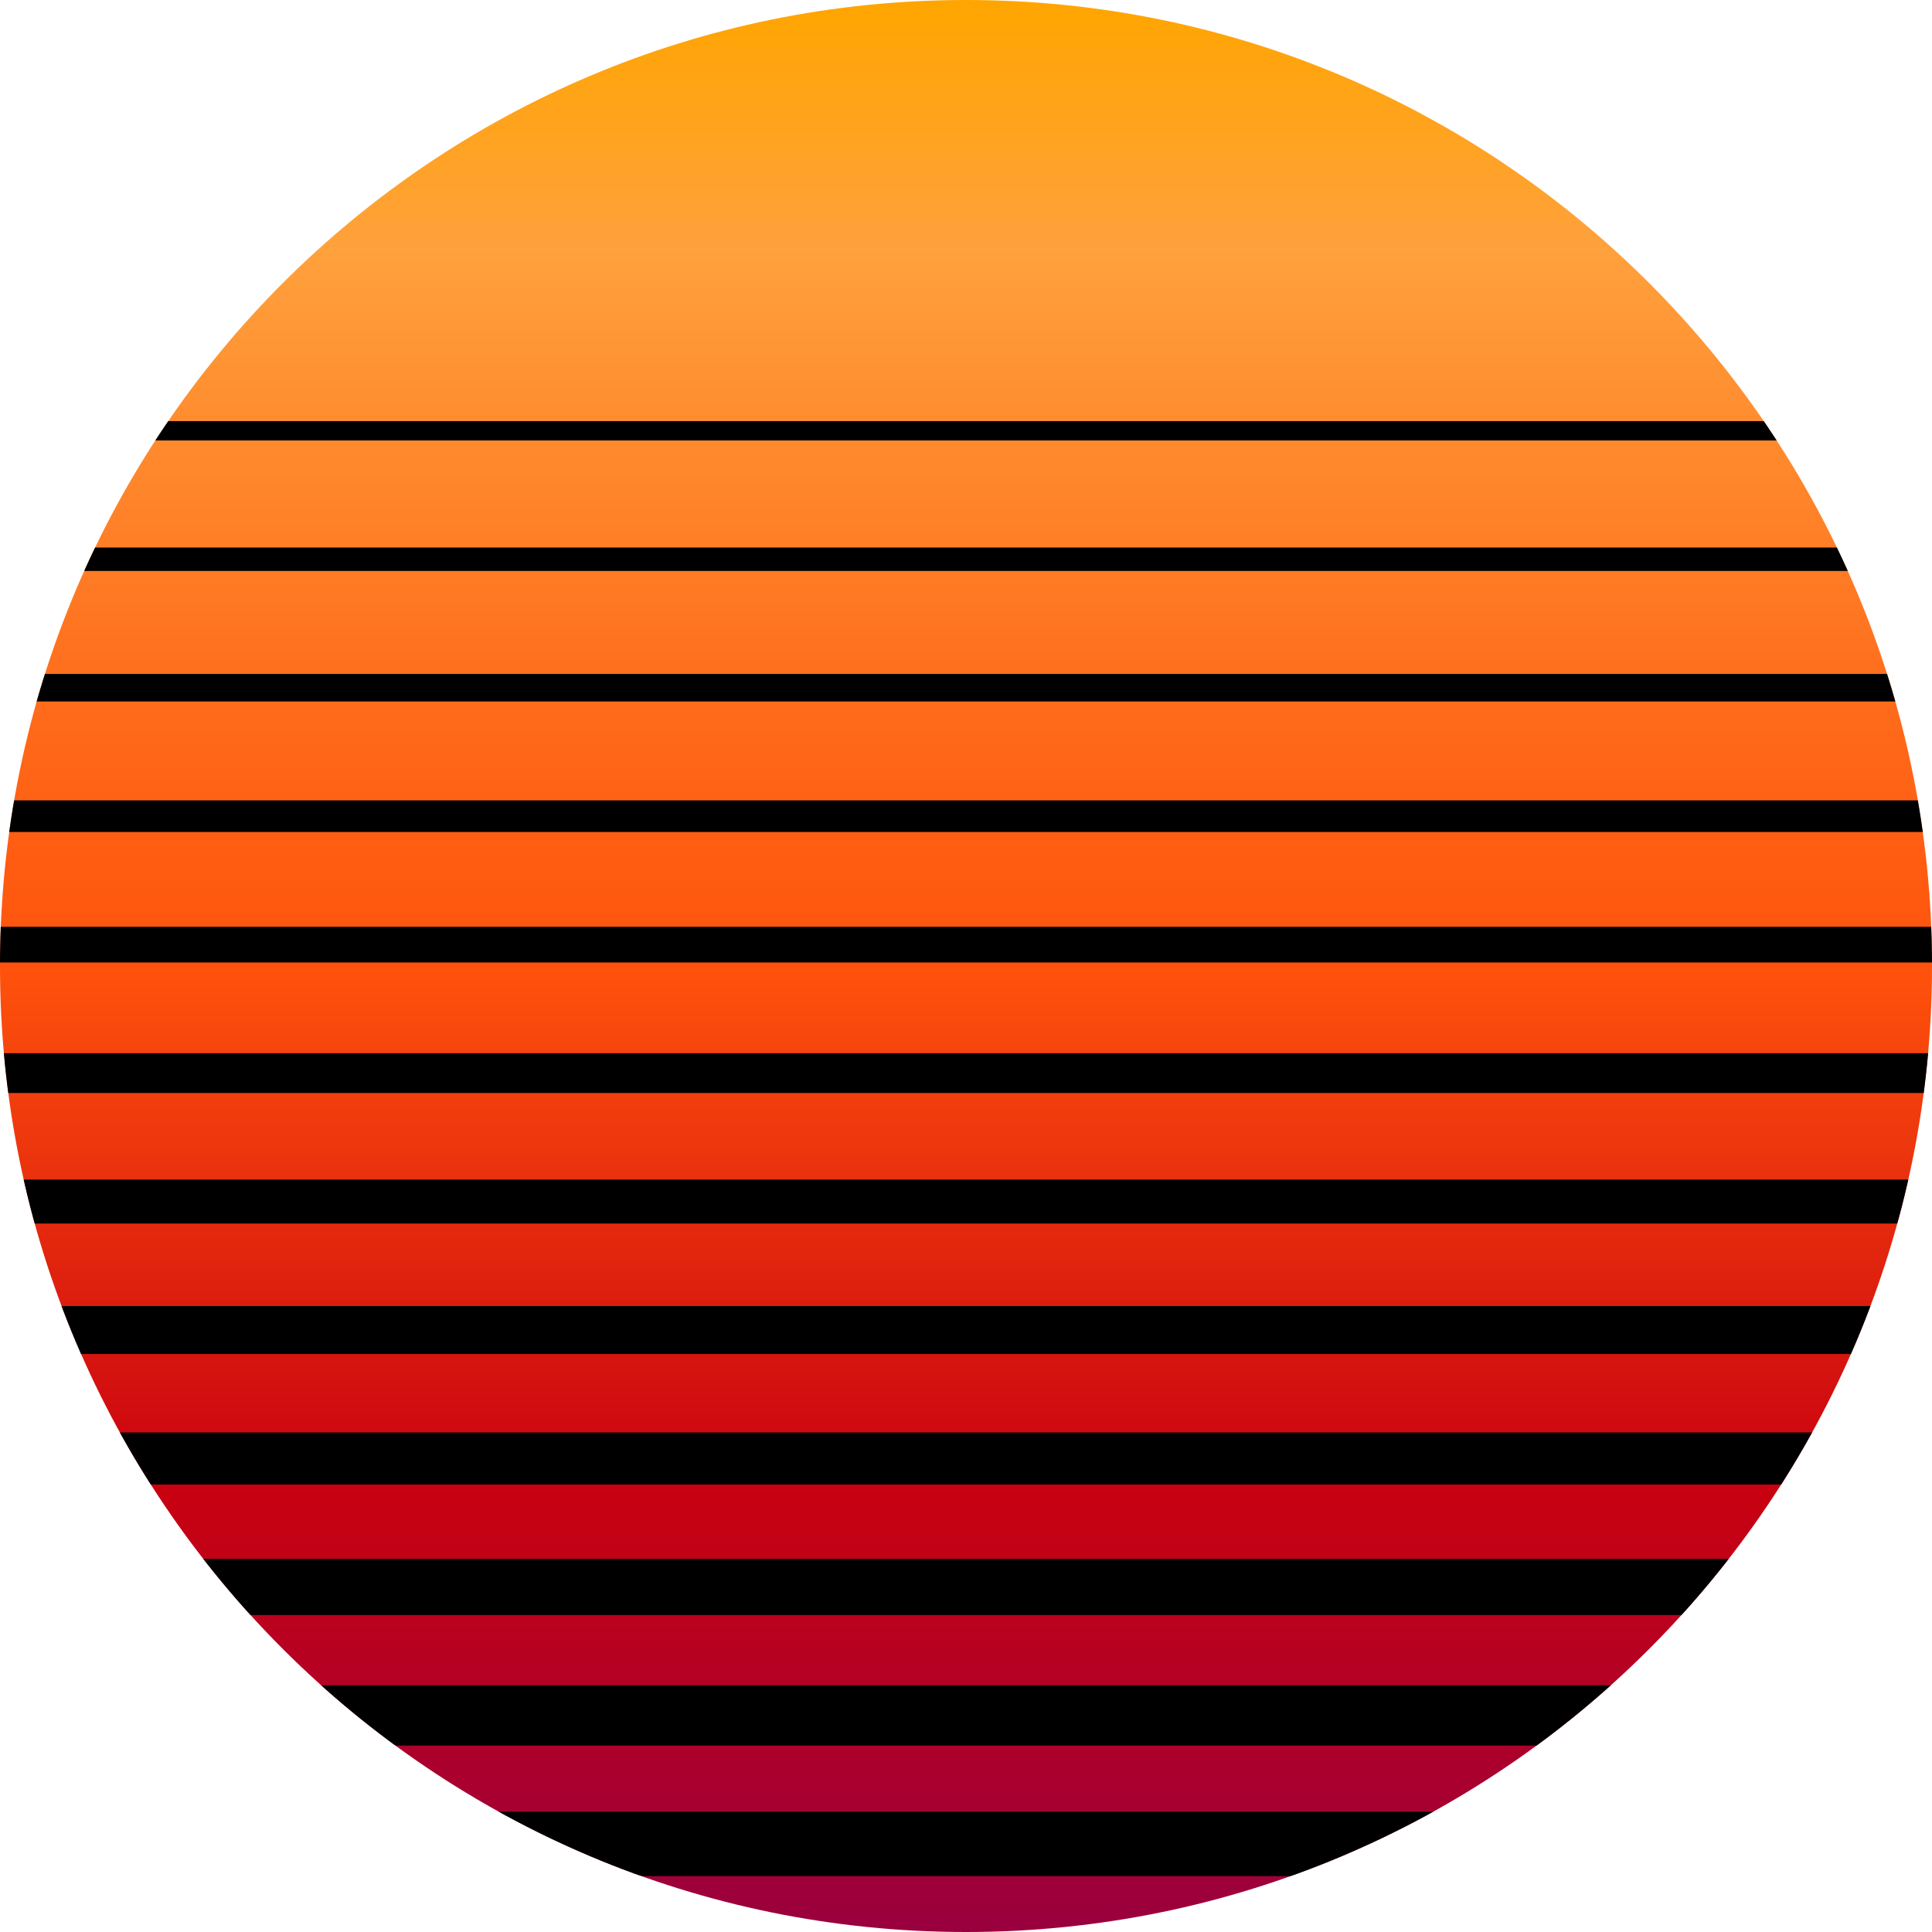
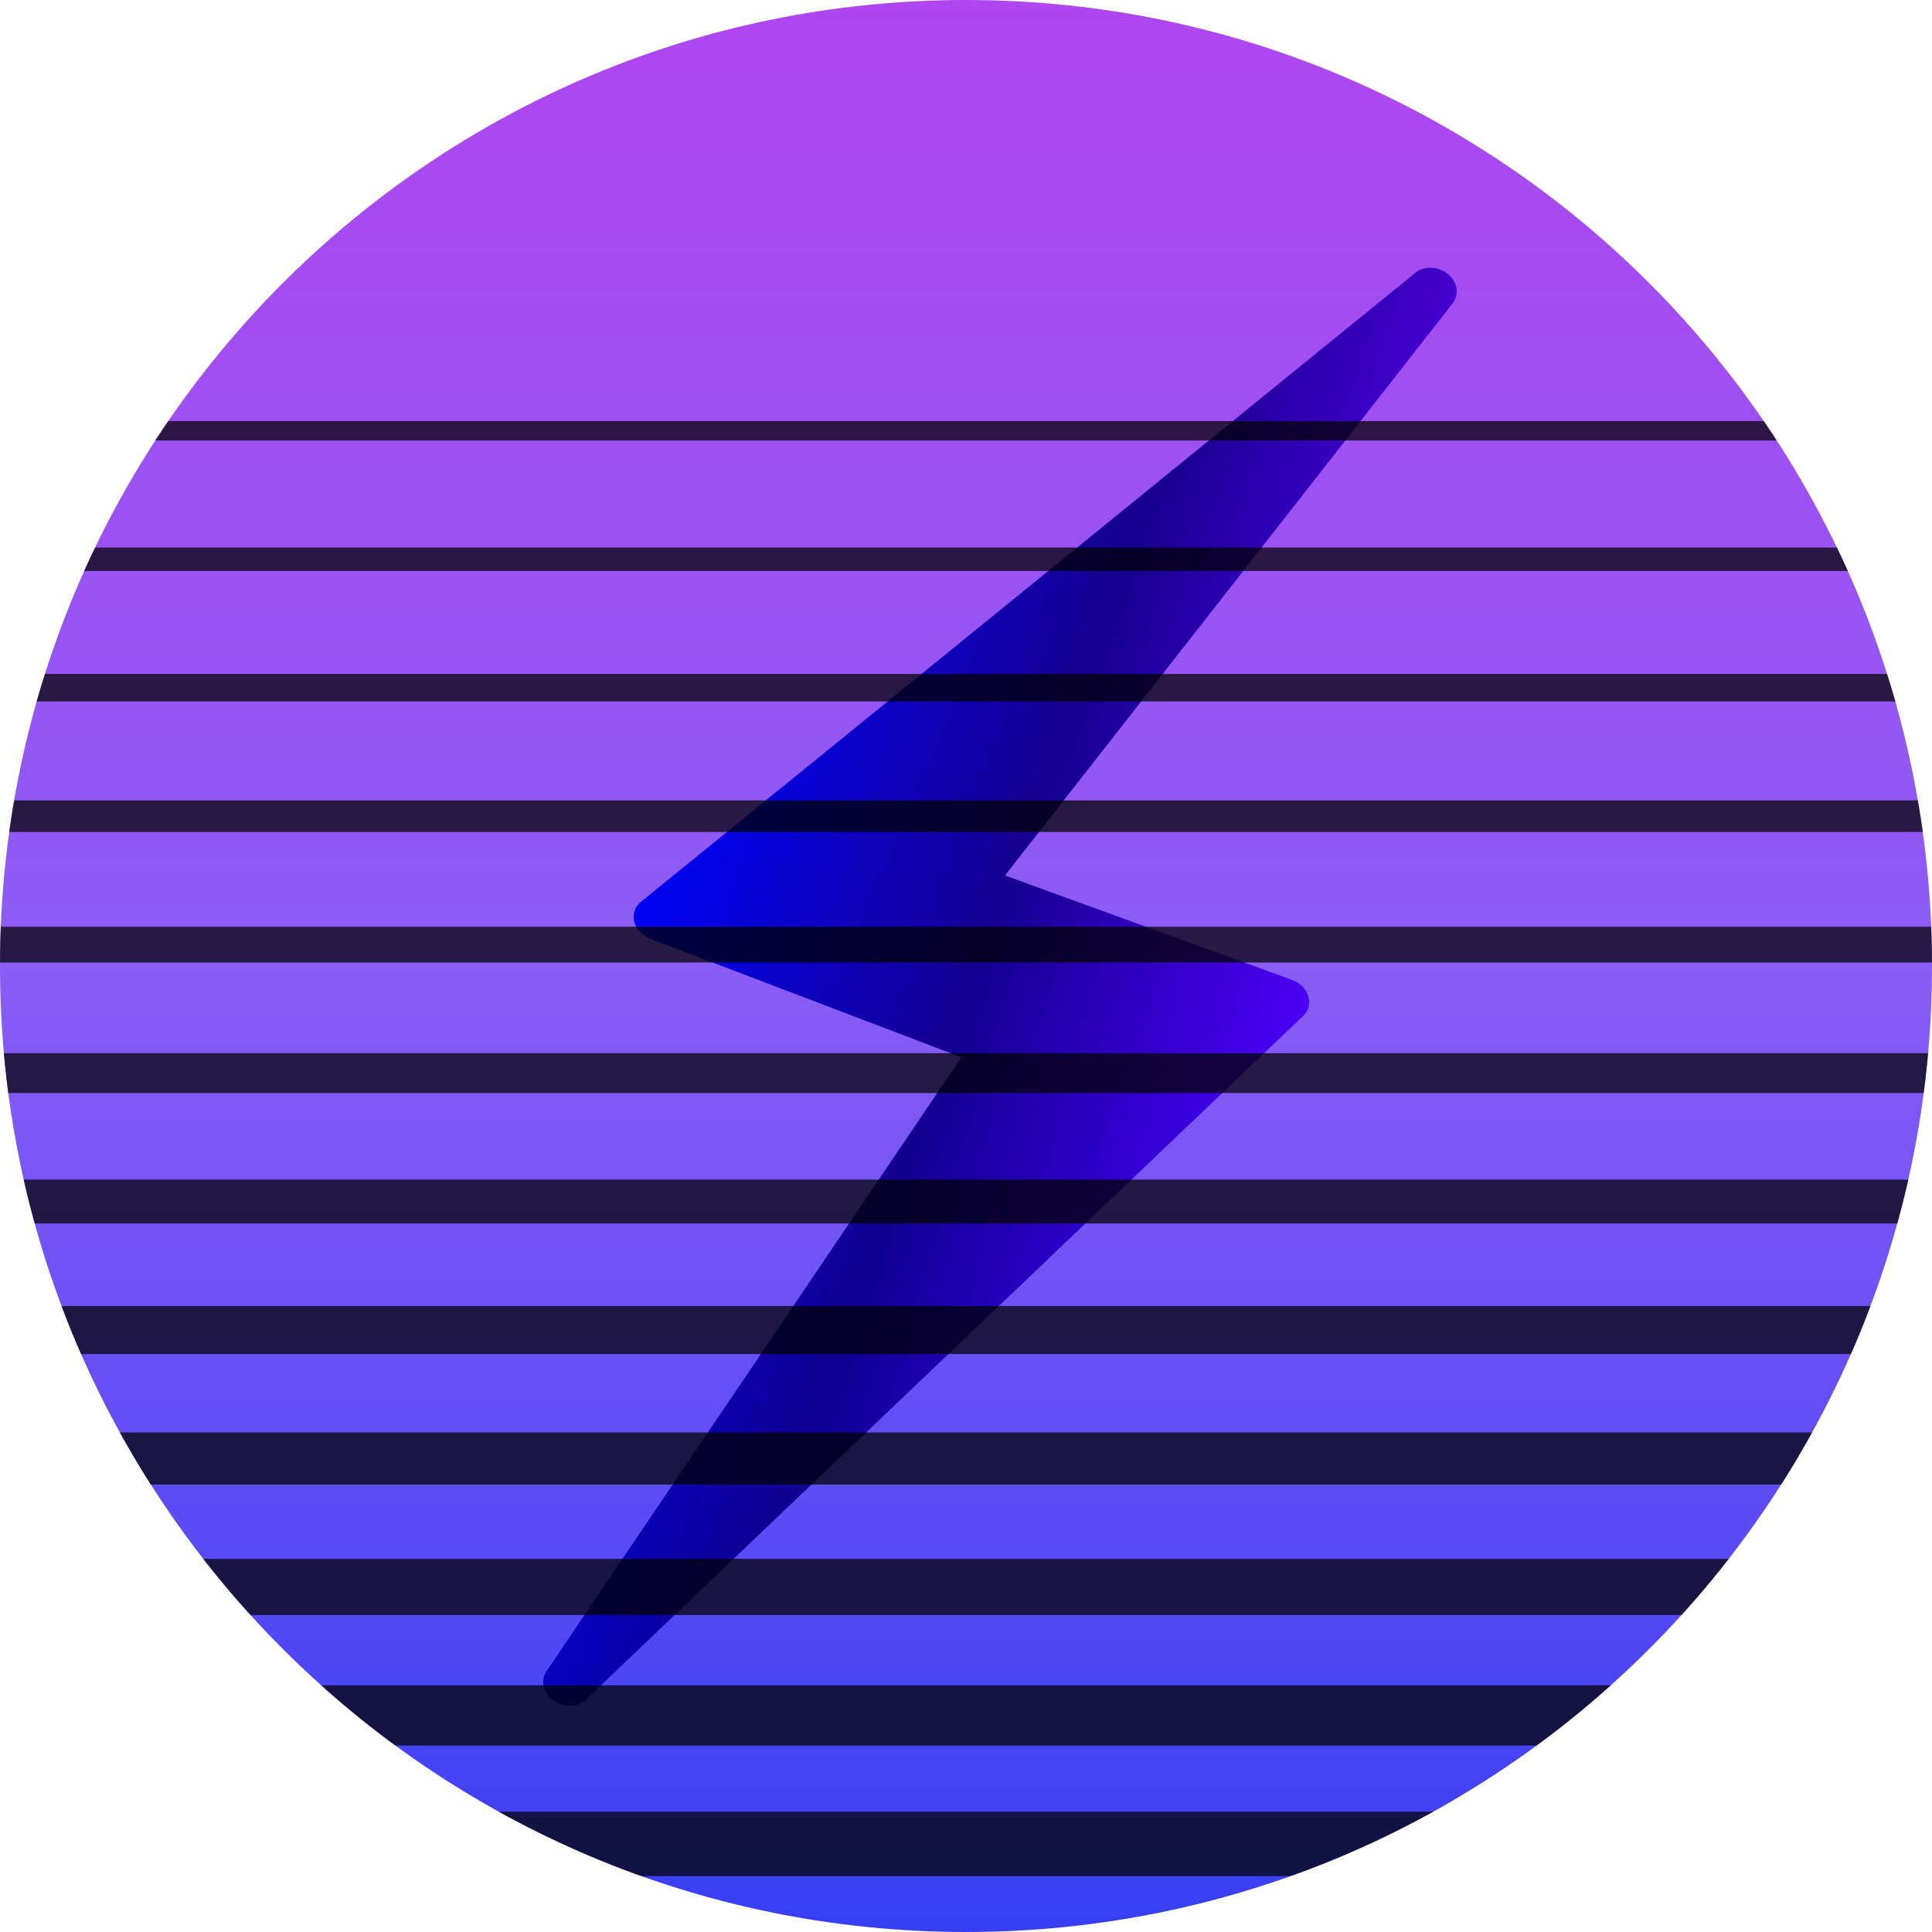
- <svg xmlns="http://www.w3.org/2000/svg" width="300" height="300" viewBox="0 0 300 300" fill="none">
-   <path d="M150 300C232.843 300 300 232.843 300 150C300 67.157 232.843 0 150 0C67.157 0 0 67.157 0 150C0 232.843 67.157 300 150 300Z" fill="url(#paint0_linear_202_4)" />
-   <mask id="mask0_202_4" style="mask-type:alpha" maskUnits="userSpaceOnUse" x="0" y="0" width="300" height="300">
-     <path d="M150 300C232.843 300 300 232.843 300 150C300 67.157 232.843 0 150 0C67.157 0 0 67.157 0 150C0 232.843 67.157 300 150 300Z" fill="url(#paint1_linear_202_4)" />
-   </mask>
-   <g mask="url(#mask0_202_4)">
-     <path d="M-2.027 66.892H319.257" stroke="black" stroke-width="3" stroke-miterlimit="10" />
-     <path d="M-2.027 86.84H319.257" stroke="black" stroke-width="3.636" stroke-miterlimit="10" />
-     <path d="M-2.027 106.788H319.257" stroke="black" stroke-width="4.273" stroke-miterlimit="10" />
-     <path d="M-2.027 126.736H319.257" stroke="black" stroke-width="4.909" stroke-miterlimit="10" />
-     <path d="M-2.027 146.683H319.257" stroke="black" stroke-width="5.545" stroke-miterlimit="10" />
-     <path d="M-2.027 166.631H319.257" stroke="black" stroke-width="6.182" stroke-miterlimit="10" />
-     <path d="M-2.027 186.579H319.257" stroke="black" stroke-width="6.818" stroke-miterlimit="10" />
-     <path d="M-2.027 206.527H319.257" stroke="black" stroke-width="7.455" stroke-miterlimit="10" />
-     <path d="M-2.027 226.474H319.257" stroke="black" stroke-width="8.091" stroke-miterlimit="10" />
-     <path d="M-2.027 246.422H319.257" stroke="black" stroke-width="8.727" stroke-miterlimit="10" />
-     <path d="M-2.027 266.37H319.257" stroke="black" stroke-width="9.364" stroke-miterlimit="10" />
-     <path d="M-2.027 286.318H319.257" stroke="black" stroke-width="10" stroke-miterlimit="10" />
+ <svg xmlns="http://www.w3.org/2000/svg" width="180" height="180" viewBox="0 0 180 180" fill="none">
+   <path d="M52.192 158.755C51.968 158.673 51.757 158.563 51.564 158.426C51.106 158.098 50.785 157.637 50.665 157.135C50.544 156.633 50.633 156.126 50.913 155.711L89.571 98.505L60.583 87.46C60.217 87.321 59.889 87.103 59.629 86.827C59.369 86.55 59.187 86.225 59.099 85.881C59.011 85.538 59.021 85.187 59.127 84.863C59.233 84.54 59.432 84.253 59.705 84.031L131.862 25.418C132.259 25.095 132.789 24.927 133.349 24.947C133.908 24.967 134.459 25.174 134.893 25.526C135.327 25.879 135.614 26.353 135.698 26.856C135.782 27.359 135.658 27.856 135.349 28.251L93.634 81.564L120.388 91.302C120.747 91.432 121.071 91.637 121.333 91.9C121.595 92.163 121.785 92.475 121.887 92.808C121.988 93.14 121.998 93.483 121.915 93.805C121.832 94.127 121.659 94.418 121.411 94.652L54.583 158.349C54.293 158.623 53.912 158.807 53.487 158.88C53.063 158.952 52.612 158.908 52.192 158.755Z" fill="url(#paint0_linear_262_18910)" />
+   <g style="mix-blend-mode:multiply">
+     <path d="M90 180C139.706 180 180 139.706 180 90C180 40.294 139.706 0 90 0C40.294 0 0 40.294 0 90C0 139.706 40.294 180 90 180Z" fill="url(#paint1_linear_262_18910)" />
+     <mask id="mask0_262_18910" style="mask-type:alpha" maskUnits="userSpaceOnUse" x="0" y="0" width="180" height="180">
+       <path d="M90 180C139.706 180 180 139.706 180 90C180 40.294 139.706 0 90 0C40.294 0 0 40.294 0 90C0 139.706 40.294 180 90 180Z" fill="url(#paint2_linear_262_18910)" />
+     </mask>
+     <g mask="url(#mask0_262_18910)">
+       <path fill-rule="evenodd" clip-rule="evenodd" d="M180 41.035H0V39.235H180V41.035Z" fill="black" fill-opacity="0.72" />
+       <path fill-rule="evenodd" clip-rule="evenodd" d="M180 53.195H0V51.013H180V53.195Z" fill="black" fill-opacity="0.72" />
+       <path fill-rule="evenodd" clip-rule="evenodd" d="M180 65.355H0V62.791H180V65.355Z" fill="black" fill-opacity="0.72" />
+       <path fill-rule="evenodd" clip-rule="evenodd" d="M180 77.514H0V74.569H180V77.514Z" fill="black" fill-opacity="0.72" />
+       <path fill-rule="evenodd" clip-rule="evenodd" d="M180 89.673H0V86.346H180V89.673Z" fill="black" fill-opacity="0.72" />
+       <path fill-rule="evenodd" clip-rule="evenodd" d="M180 101.833H0V98.124H180V101.833Z" fill="black" fill-opacity="0.72" />
+       <path fill-rule="evenodd" clip-rule="evenodd" d="M180 113.993H0V109.902H180V113.993Z" fill="black" fill-opacity="0.72" />
+       <path fill-rule="evenodd" clip-rule="evenodd" d="M180 126.153H0V121.68H180V126.153Z" fill="black" fill-opacity="0.72" />
+       <path fill-rule="evenodd" clip-rule="evenodd" d="M180 138.312H0V133.457H180V138.312Z" fill="black" fill-opacity="0.72" />
+       <path fill-rule="evenodd" clip-rule="evenodd" d="M180 150.471H0V145.235H180V150.471Z" fill="black" fill-opacity="0.72" />
+       <path fill-rule="evenodd" clip-rule="evenodd" d="M180 162.631H0V157.013H180V162.631Z" fill="black" fill-opacity="0.72" />
+       <path fill-rule="evenodd" clip-rule="evenodd" d="M180 174.791H0V168.791H180V174.791Z" fill="black" fill-opacity="0.72" />
+     </g>
  </g>
  <defs>
-     <linearGradient id="paint0_linear_202_4" x1="150" y1="300" x2="150" y2="0" gradientUnits="userSpaceOnUse">
-       <stop stop-color="#99003E" />
-       <stop offset="0.231" stop-color="#C90110" />
-       <stop offset="0.498" stop-color="#FF520C" />
-       <stop offset="0.62" stop-color="#FF6819" />
-       <stop offset="0.871" stop-color="#FFA13C" />
-       <stop offset="1" stop-color="#FFA500" />
+     <linearGradient id="paint0_linear_262_18910" x1="60.711" y1="80.507" x2="119.037" y2="101.736" gradientUnits="userSpaceOnUse">
+       <stop stop-color="#0005FF" />
+       <stop offset="0.5" stop-color="#280099" />
+       <stop offset="0.526" stop-color="#280099" />
+       <stop offset="1" stop-color="#8F00FF" />
    </linearGradient>
-     <linearGradient id="paint1_linear_202_4" x1="150" y1="300" x2="150" y2="0" gradientUnits="userSpaceOnUse">
-       <stop stop-color="#C1004E" />
-       <stop offset="0.231" stop-color="#DC2331" />
-       <stop offset="0.498" stop-color="#FF520C" />
-       <stop offset="0.62" stop-color="#FF6819" />
-       <stop offset="0.871" stop-color="#FFA13C" />
-       <stop offset="1" stop-color="#FFC150" />
+     <linearGradient id="paint1_linear_262_18910" x1="90" y1="180" x2="90" y2="3.96746e-06" gradientUnits="userSpaceOnUse">
+       <stop stop-color="#373EF3" />
+       <stop offset="0.5" stop-color="#8B5CF6" />
+       <stop offset="1" stop-color="#AF46EF" />
+     </linearGradient>
+     <linearGradient id="paint2_linear_262_18910" x1="0" y1="90.431" x2="180" y2="90.431" gradientUnits="userSpaceOnUse">
+       <stop stop-color="#6366F1" />
+       <stop offset="0.5" stop-color="#8B5CF6" />
+       <stop offset="1" stop-color="#D946EF" />
    </linearGradient>
  </defs>
</svg>
